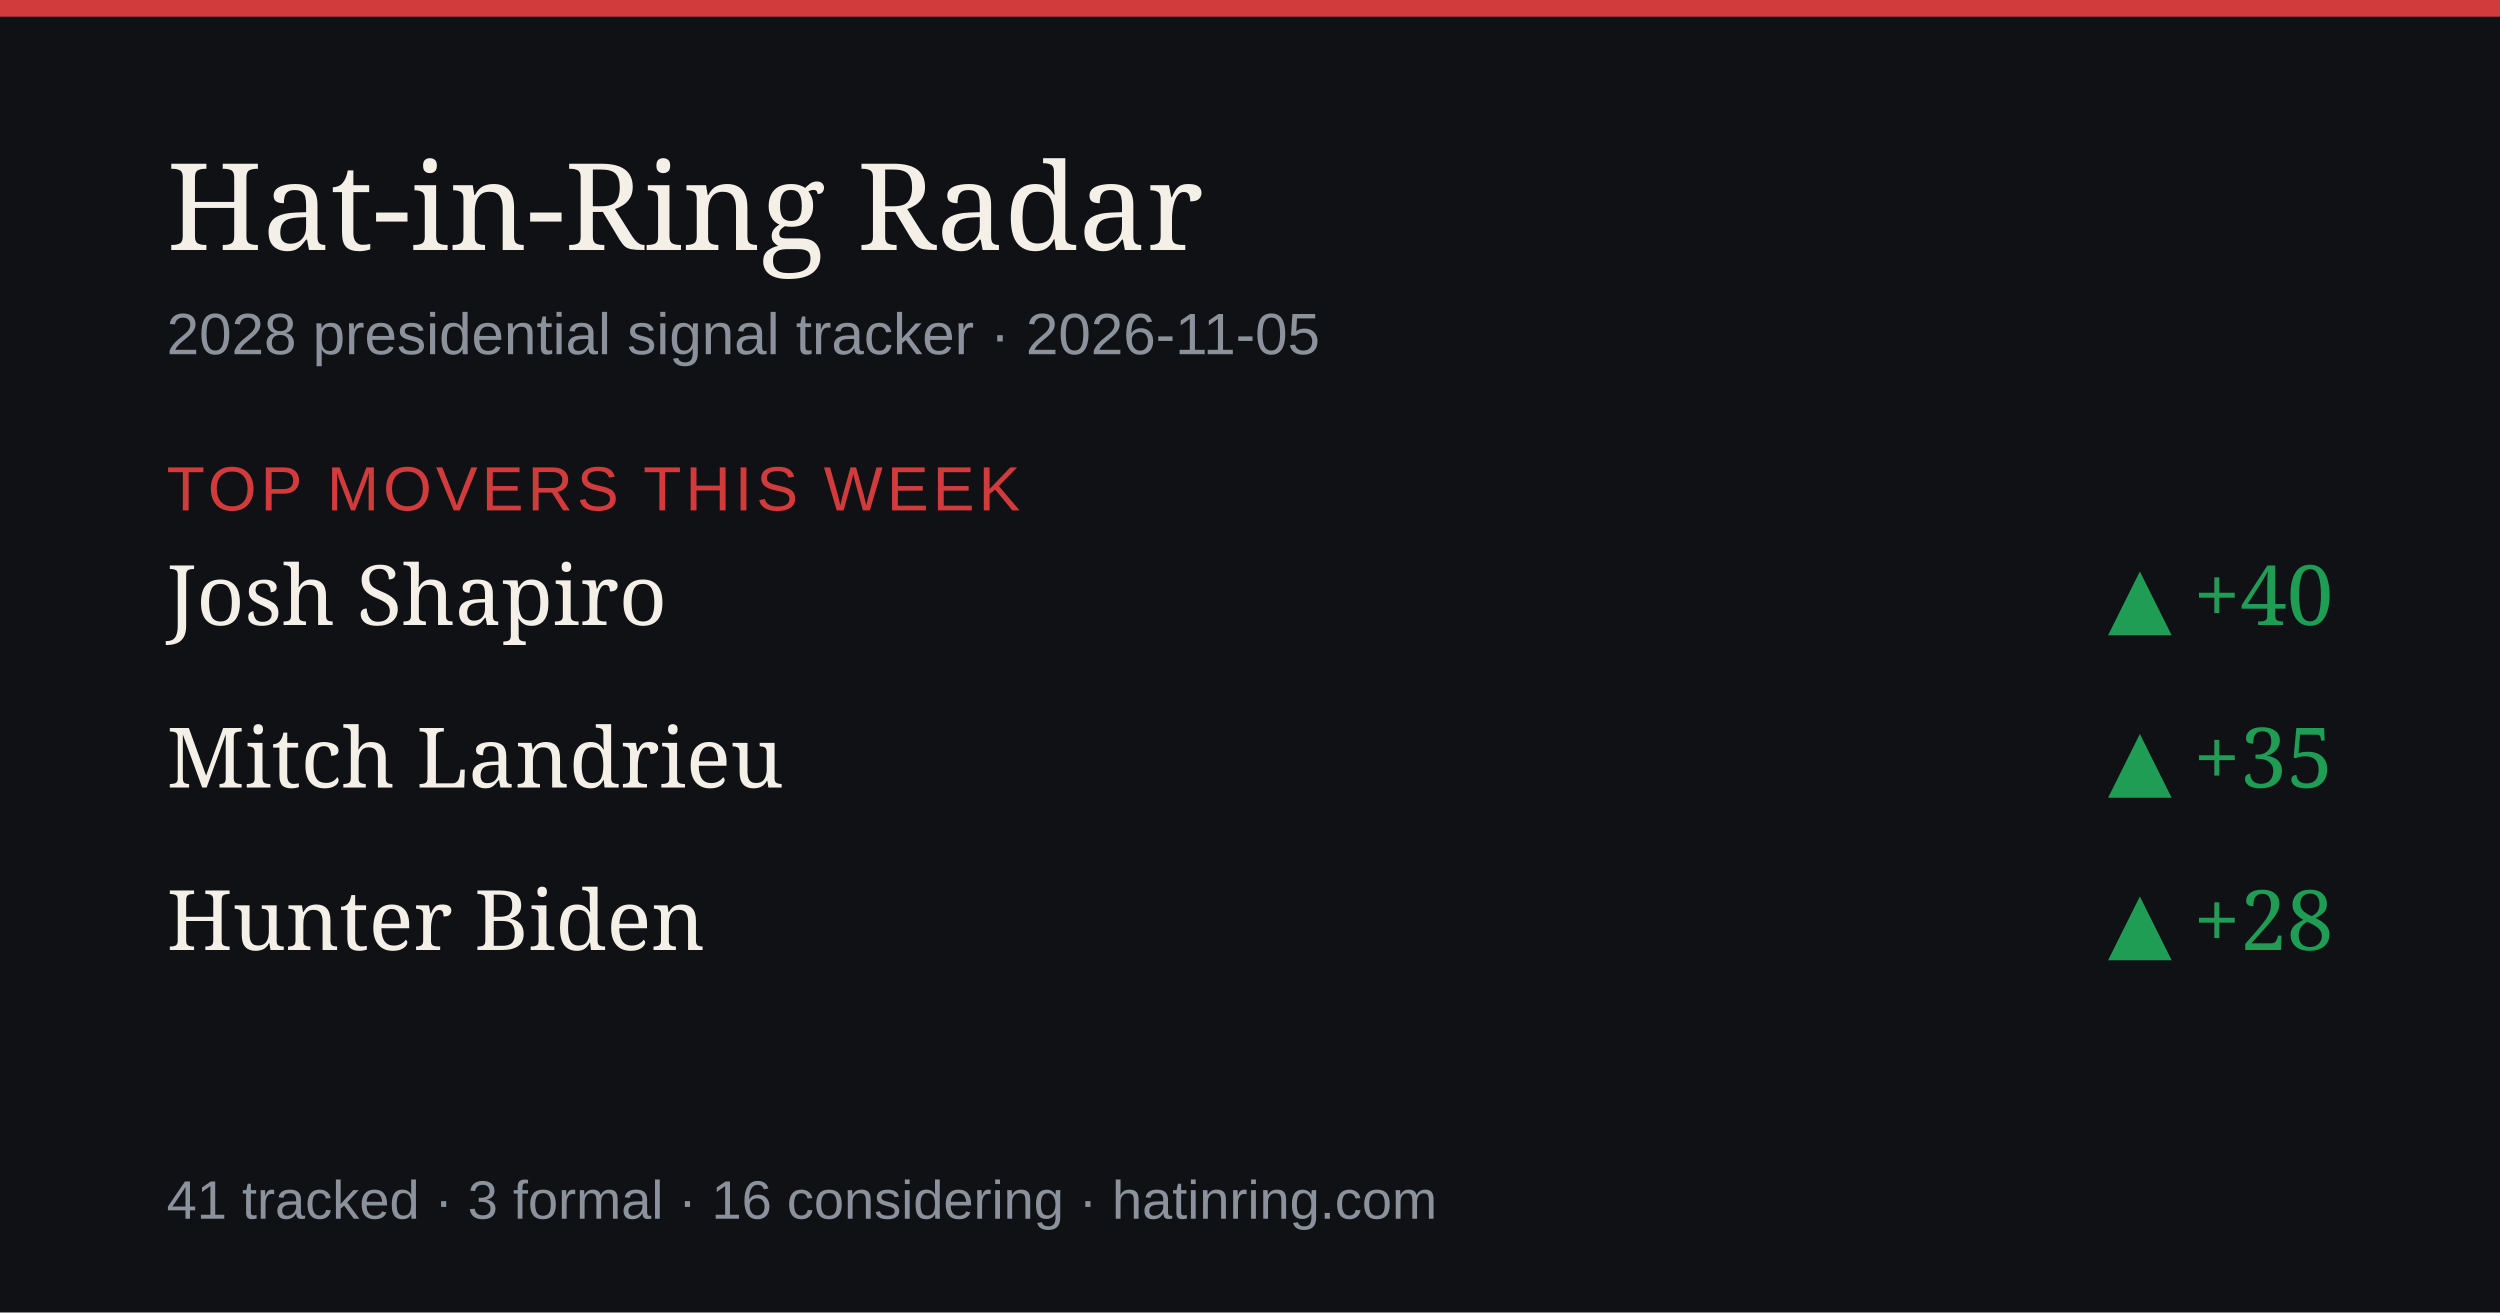
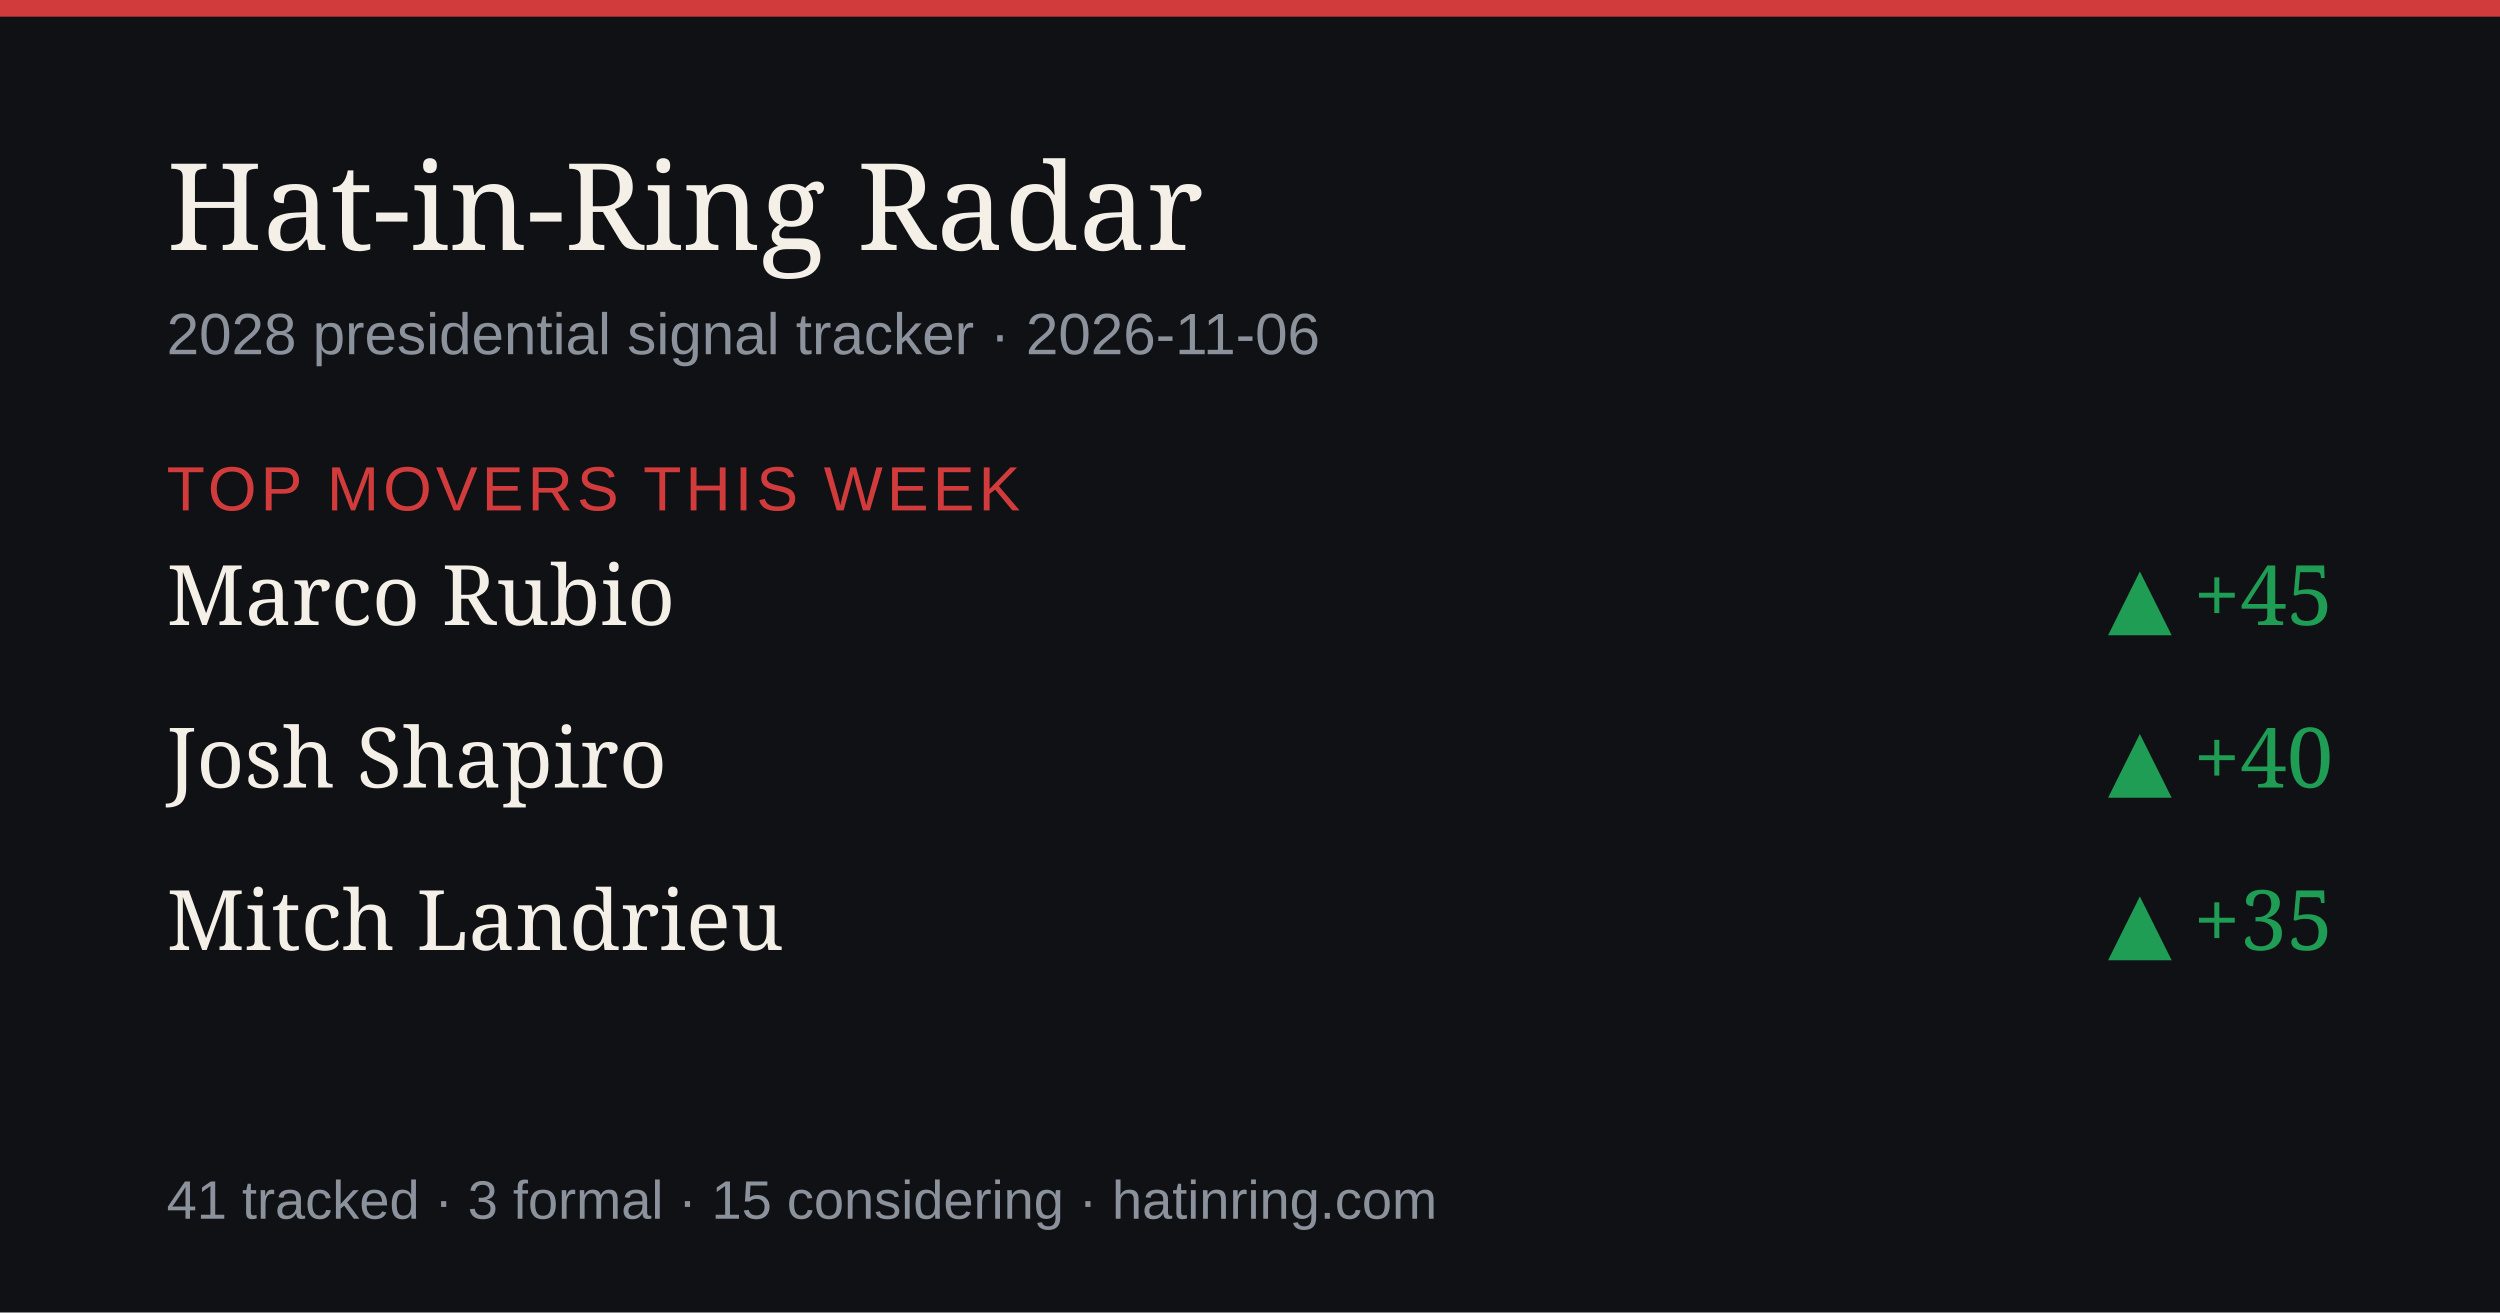
<svg xmlns="http://www.w3.org/2000/svg" width="1200" height="630" viewBox="0 0 1200 630" role="img" aria-label="Hat-in-Ring Radar daily briefing">
  <rect width="1200" height="630" fill="#0f1115" />
  <rect width="1200" height="8" fill="#d23b3b" />
  <text x="80" y="120" font-size="58" fill="#f4efe7" font-family="Georgia,serif">Hat-in-Ring Radar</text>
-   <text x="80" y="170" font-size="28" fill="#8b929c" font-family="-apple-system,Arial,sans-serif">2028 presidential signal tracker · 2026-11-05</text>
+   <text x="80" y="170" font-size="28" fill="#8b929c" font-family="-apple-system,Arial,sans-serif">2028 presidential signal tracker · 2026-11-06</text>
  <text x="80" y="245" font-size="30" fill="#d23b3b" font-family="-apple-system,Arial,sans-serif" letter-spacing="2">TOP MOVERS THIS WEEK</text>
-   <text x="80" y="300" font-size="40" fill="#f4efe7" font-family="Georgia,serif">Josh Shapiro</text>
-   <text x="1120" y="300" font-size="40" fill="#1f9d55" text-anchor="end" font-family="Georgia,serif">▲ +40</text>
-   <text x="80" y="378" font-size="40" fill="#f4efe7" font-family="Georgia,serif">Mitch Landrieu</text>
-   <text x="1120" y="378" font-size="40" fill="#1f9d55" text-anchor="end" font-family="Georgia,serif">▲ +35</text>
-   <text x="80" y="456" font-size="40" fill="#f4efe7" font-family="Georgia,serif">Hunter Biden</text>
-   <text x="1120" y="456" font-size="40" fill="#1f9d55" text-anchor="end" font-family="Georgia,serif">▲ +28</text>
-   <text x="80" y="585" font-size="26" fill="#8b929c" font-family="-apple-system,Arial,sans-serif">41 tracked · 3 formal · 16 considering · hatinring.com</text>
+   <text x="80" y="300" font-size="40" fill="#f4efe7" font-family="Georgia,serif">Marco Rubio</text>
+   <text x="1120" y="300" font-size="40" fill="#1f9d55" text-anchor="end" font-family="Georgia,serif">▲ +45</text>
+   <text x="80" y="378" font-size="40" fill="#f4efe7" font-family="Georgia,serif">Josh Shapiro</text>
+   <text x="1120" y="378" font-size="40" fill="#1f9d55" text-anchor="end" font-family="Georgia,serif">▲ +40</text>
+   <text x="80" y="456" font-size="40" fill="#f4efe7" font-family="Georgia,serif">Mitch Landrieu</text>
+   <text x="1120" y="456" font-size="40" fill="#1f9d55" text-anchor="end" font-family="Georgia,serif">▲ +35</text>
+   <text x="80" y="585" font-size="26" fill="#8b929c" font-family="-apple-system,Arial,sans-serif">41 tracked · 3 formal · 15 considering · hatinring.com</text>
</svg>
